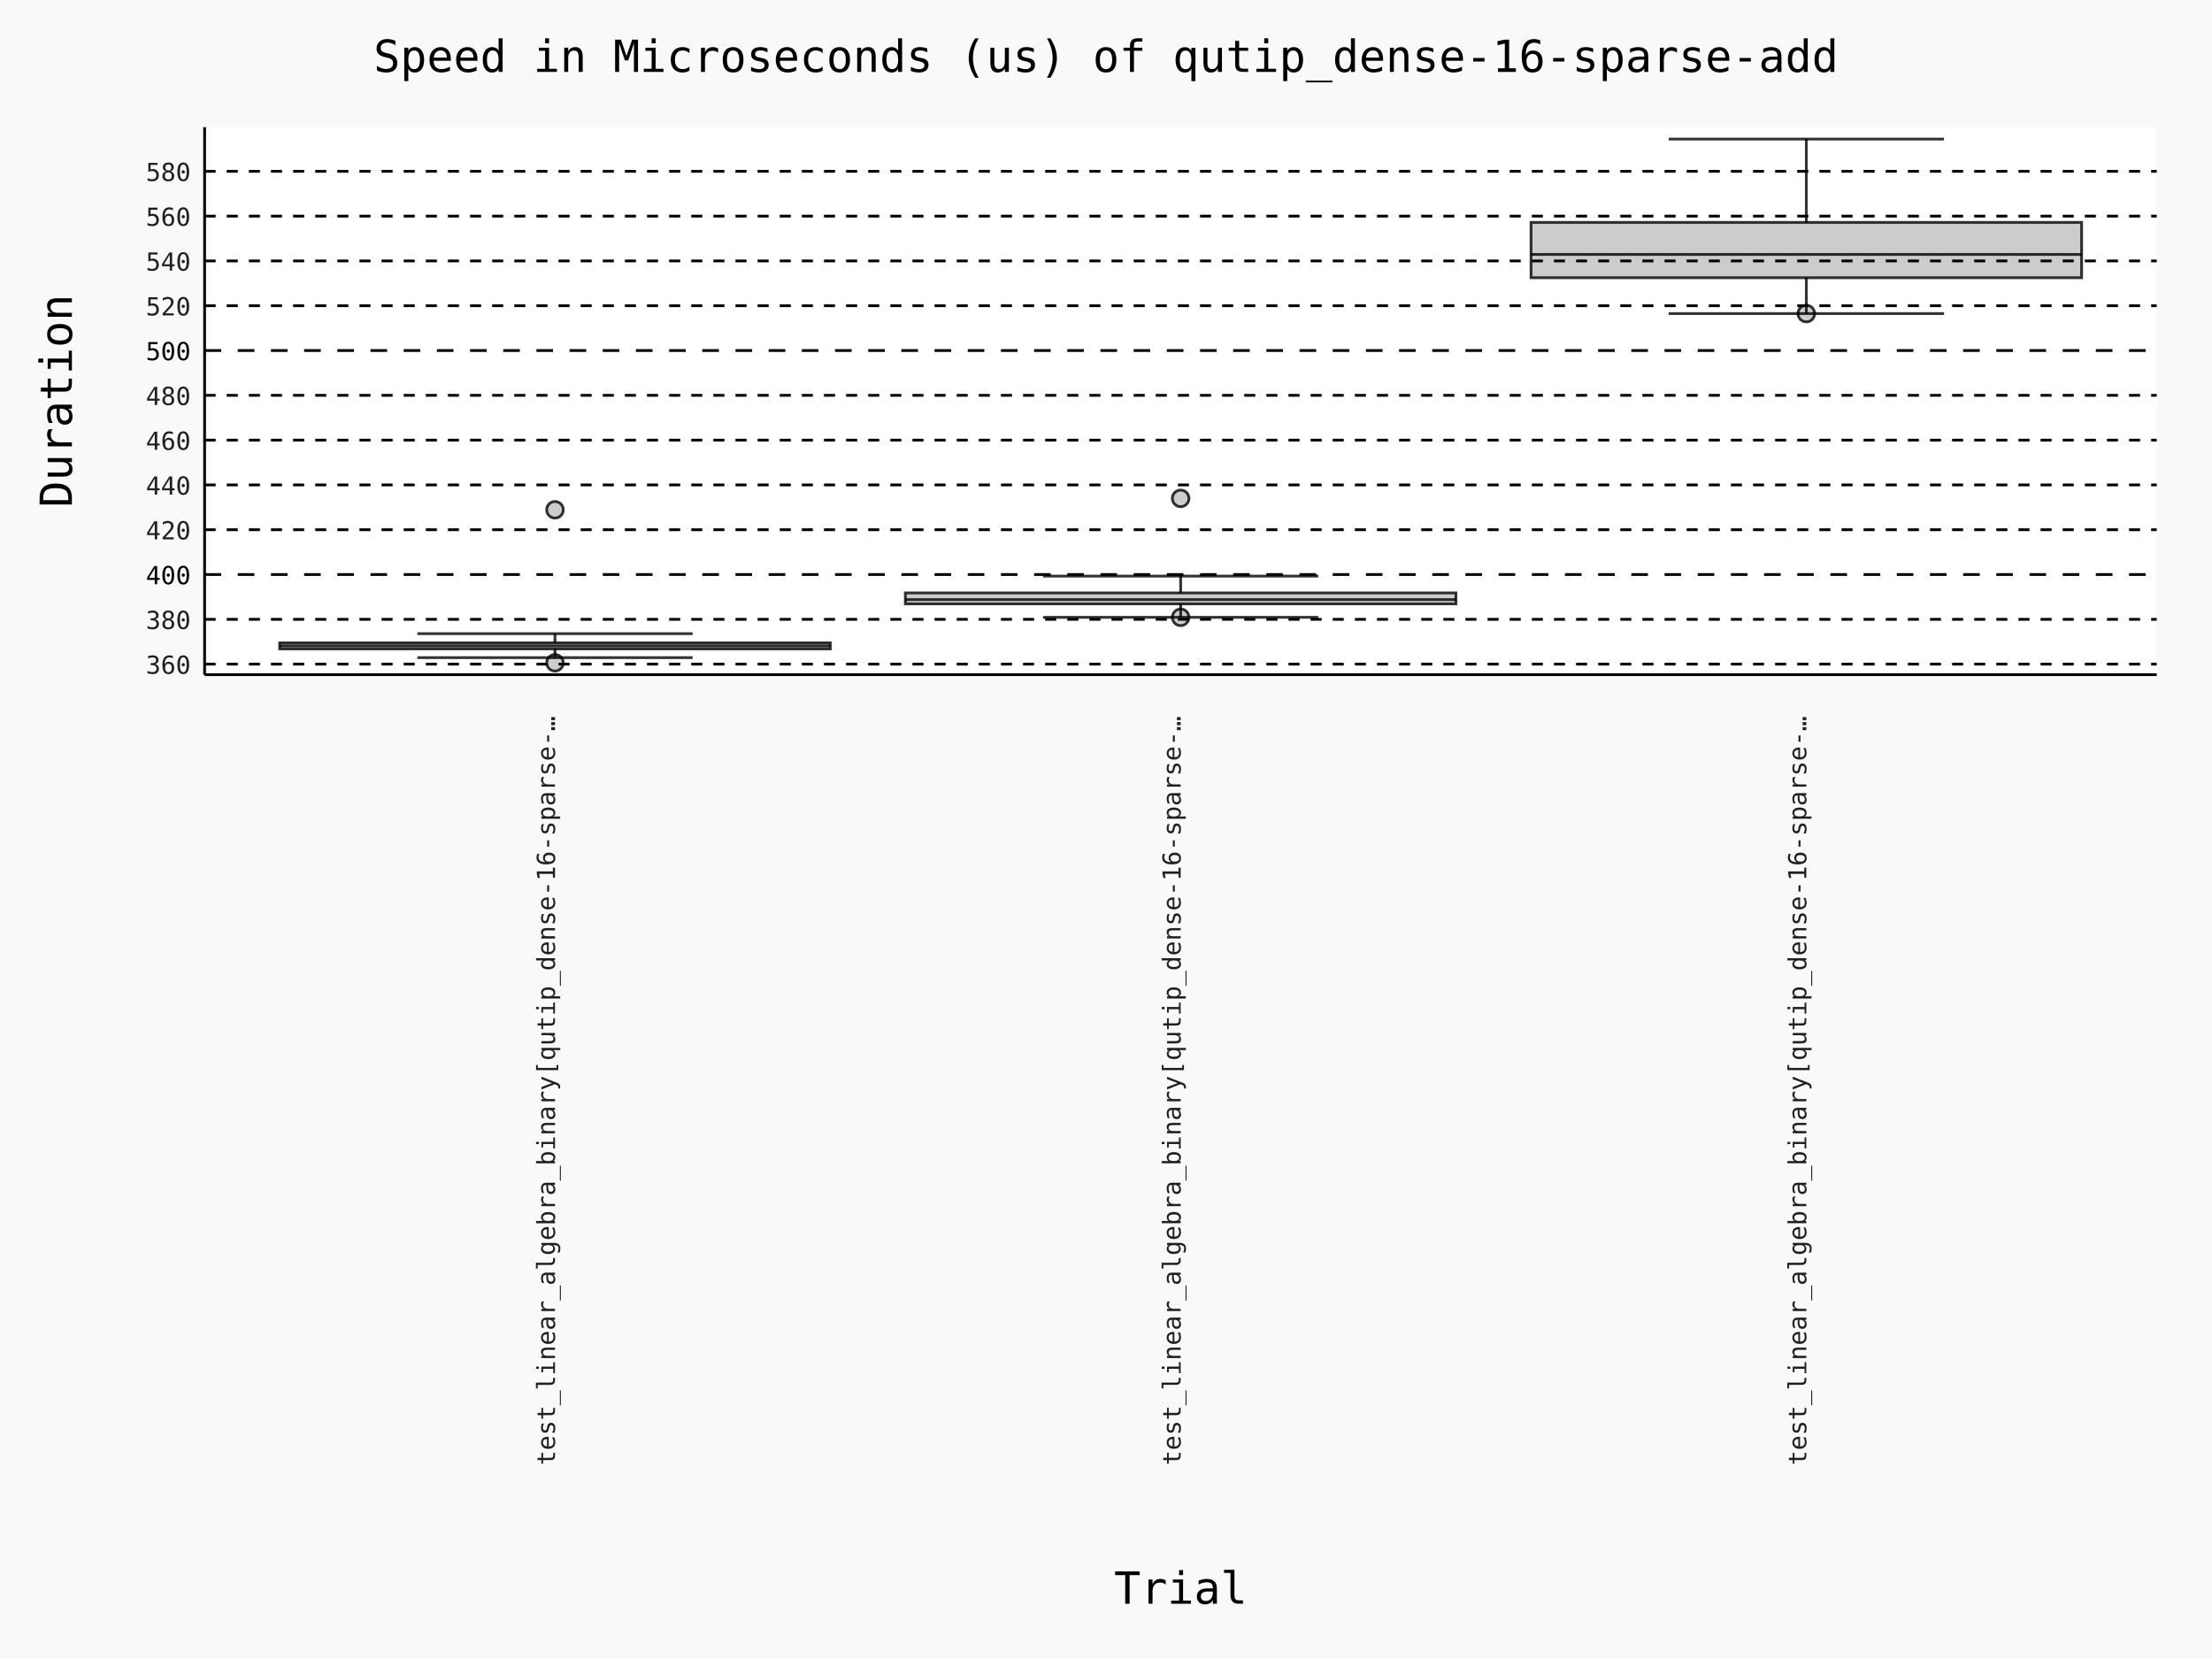
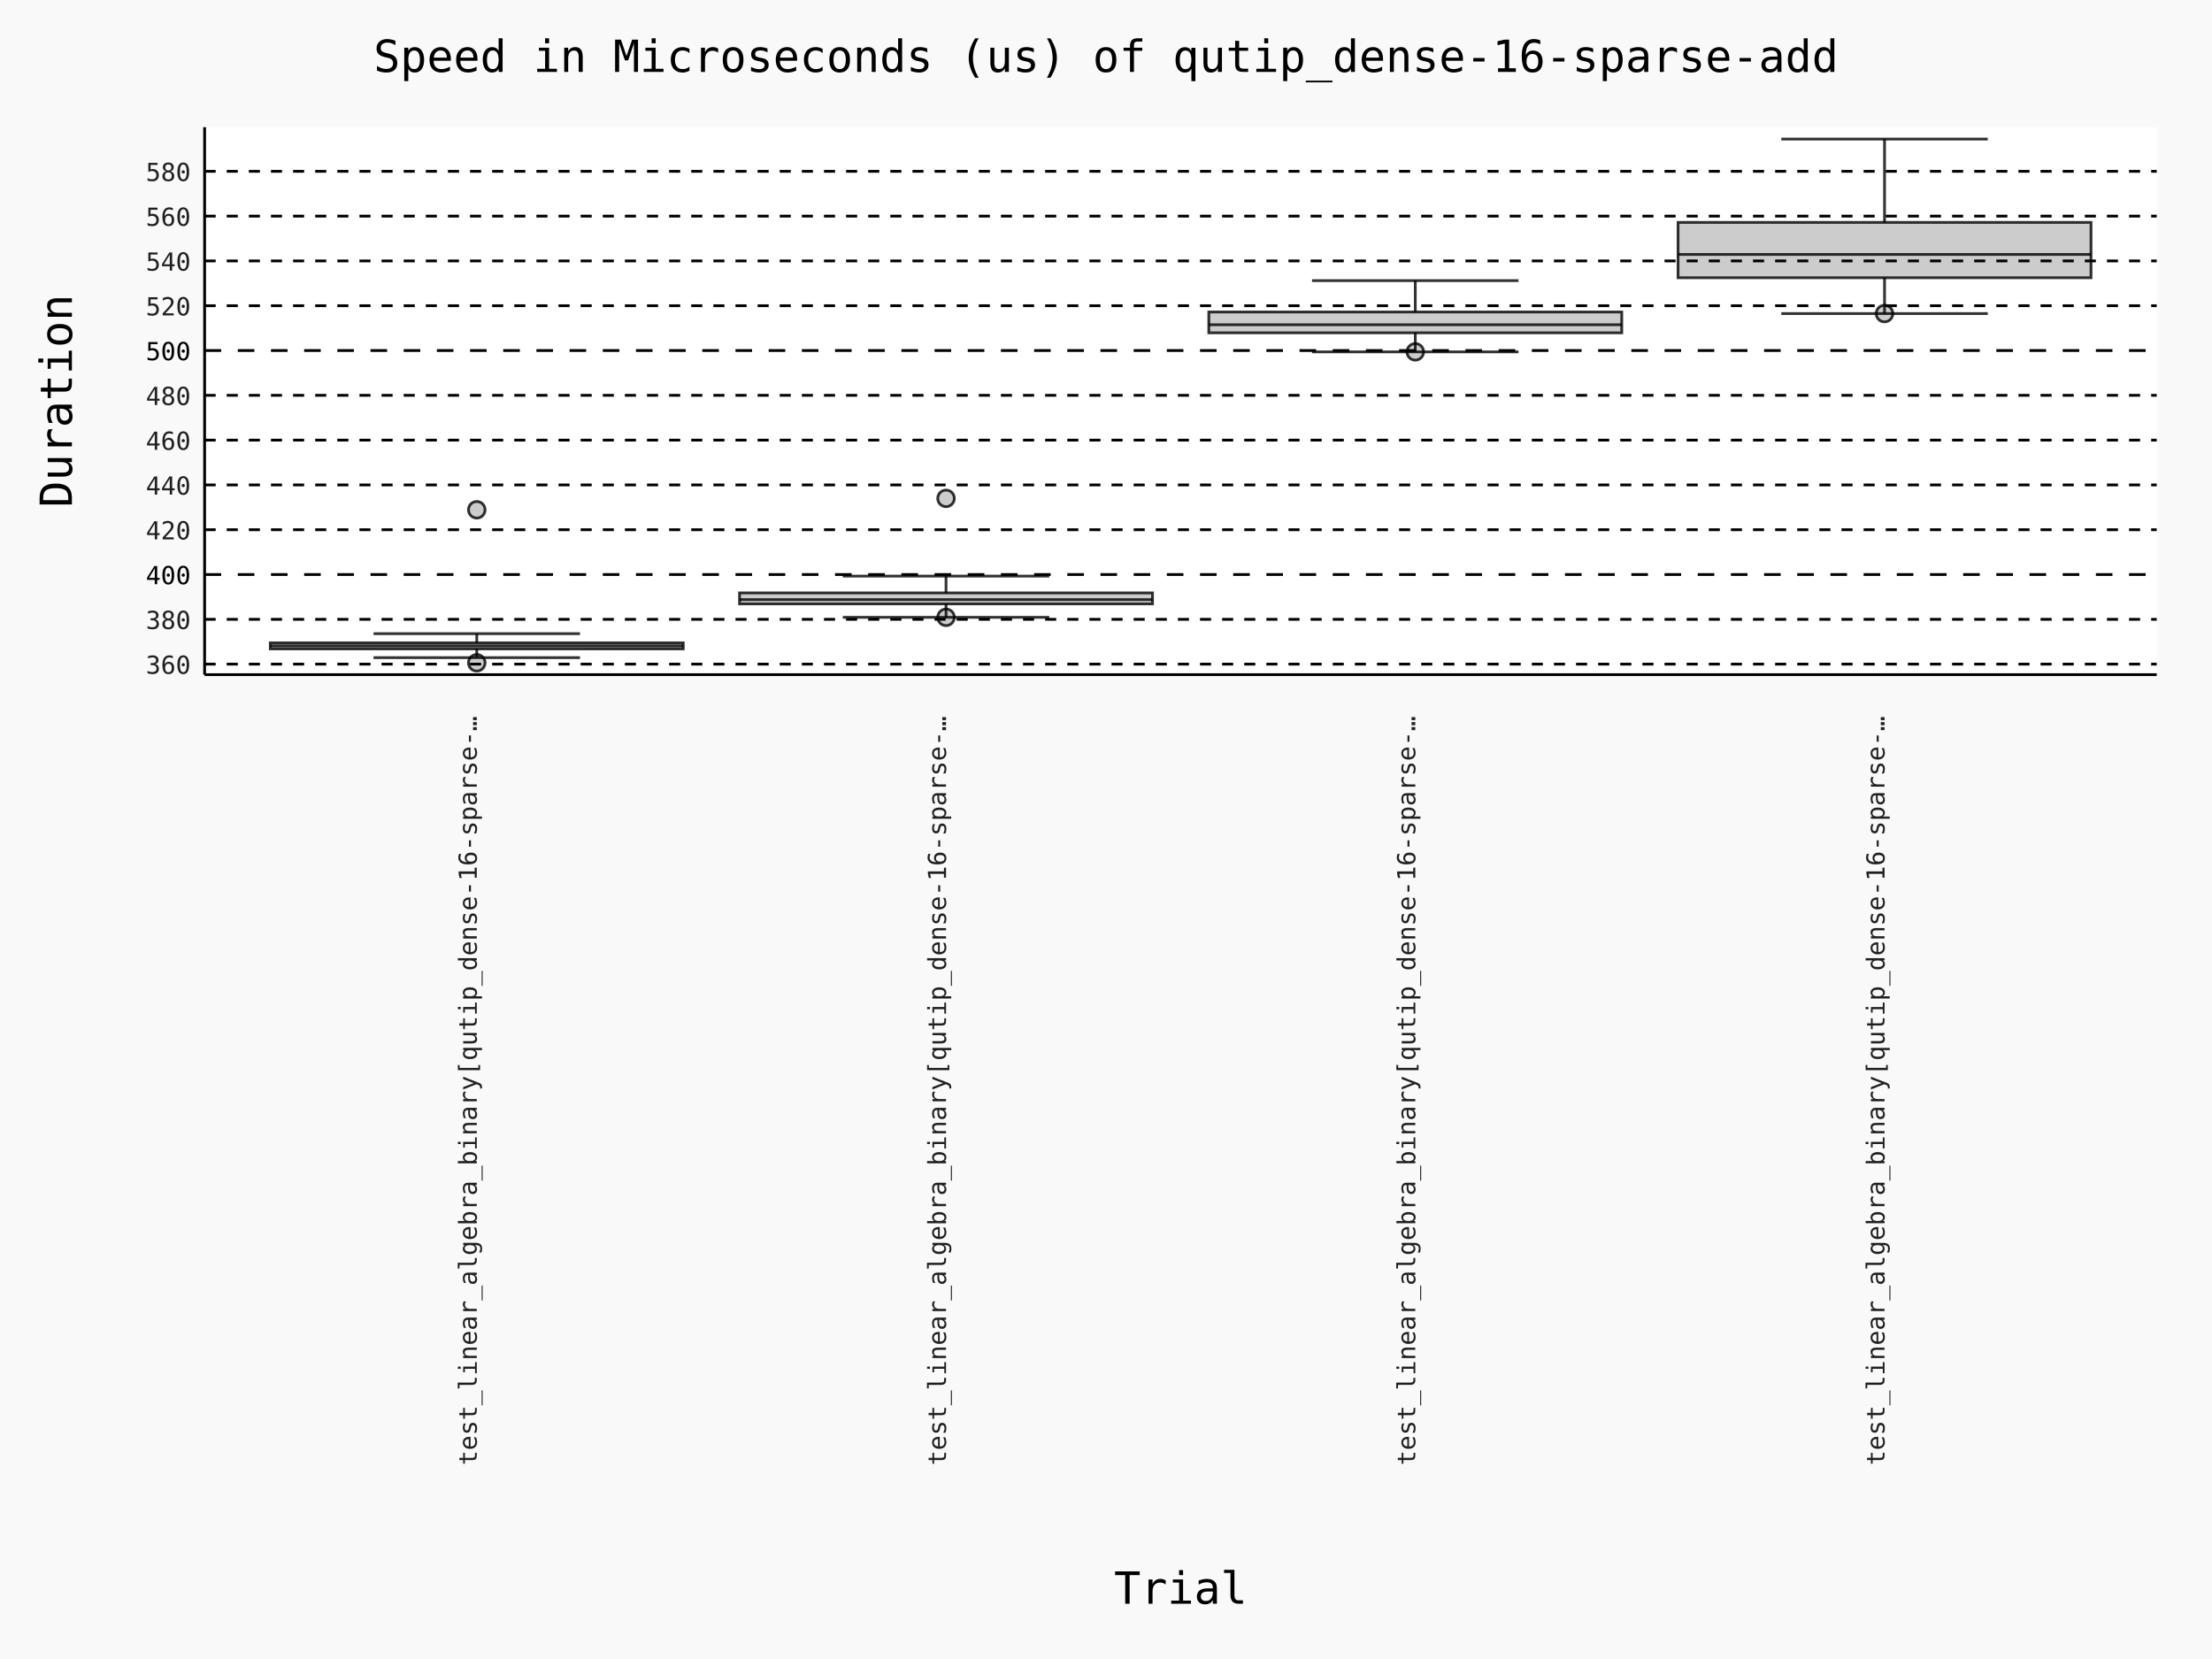
- <svg xmlns="http://www.w3.org/2000/svg" id="chart-92ea63c4-4182-4daa-8847-56160458f83b" class="pygal-chart" viewBox="0 0 800 600">
+ <svg xmlns="http://www.w3.org/2000/svg" id="chart-af96d9b4-e3d5-4922-b882-e3fe81b5bf4b" class="pygal-chart" viewBox="0 0 800 600">
  <defs>
-     <style type="text/css">#chart-92ea63c4-4182-4daa-8847-56160458f83b{-webkit-user-select:none;-webkit-font-smoothing:antialiased;font-family:Consolas,"Deja Vu Sans Mono","Bitstream Vera Sans Mono","Courier New",monospace}#chart-92ea63c4-4182-4daa-8847-56160458f83b .title{font-family:Consolas,"Deja Vu Sans Mono","Bitstream Vera Sans Mono","Courier New",monospace;font-size:16px}#chart-92ea63c4-4182-4daa-8847-56160458f83b .legends .legend text{font-family:Consolas,"Deja Vu Sans Mono","Bitstream Vera Sans Mono","Courier New",monospace;font-size:14px}#chart-92ea63c4-4182-4daa-8847-56160458f83b .axis text{font-family:Consolas,"Deja Vu Sans Mono","Bitstream Vera Sans Mono","Courier New",monospace;font-size:10px}#chart-92ea63c4-4182-4daa-8847-56160458f83b .axis text.major{font-family:Consolas,"Deja Vu Sans Mono","Bitstream Vera Sans Mono","Courier New",monospace;font-size:10px}#chart-92ea63c4-4182-4daa-8847-56160458f83b .text-overlay text.value{font-family:Consolas,"Deja Vu Sans Mono","Bitstream Vera Sans Mono","Courier New",monospace;font-size:16px}#chart-92ea63c4-4182-4daa-8847-56160458f83b .text-overlay text.label{font-family:Consolas,"Deja Vu Sans Mono","Bitstream Vera Sans Mono","Courier New",monospace;font-size:10px}#chart-92ea63c4-4182-4daa-8847-56160458f83b .tooltip{font-family:Consolas,"Deja Vu Sans Mono","Bitstream Vera Sans Mono","Courier New",monospace;font-size:14px}#chart-92ea63c4-4182-4daa-8847-56160458f83b text.no_data{font-family:Consolas,"Deja Vu Sans Mono","Bitstream Vera Sans Mono","Courier New",monospace;font-size:64px}
- #chart-92ea63c4-4182-4daa-8847-56160458f83b{background-color:rgba(249,249,249,1)}#chart-92ea63c4-4182-4daa-8847-56160458f83b path,#chart-92ea63c4-4182-4daa-8847-56160458f83b line,#chart-92ea63c4-4182-4daa-8847-56160458f83b rect,#chart-92ea63c4-4182-4daa-8847-56160458f83b circle{-webkit-transition:150ms;-moz-transition:150ms;transition:150ms}#chart-92ea63c4-4182-4daa-8847-56160458f83b .graph &gt; .background{fill:rgba(249,249,249,1)}#chart-92ea63c4-4182-4daa-8847-56160458f83b .plot &gt; .background{fill:rgba(255,255,255,1)}#chart-92ea63c4-4182-4daa-8847-56160458f83b .graph{fill:rgba(0,0,0,.87)}#chart-92ea63c4-4182-4daa-8847-56160458f83b text.no_data{fill:rgba(0,0,0,1)}#chart-92ea63c4-4182-4daa-8847-56160458f83b .title{fill:rgba(0,0,0,1)}#chart-92ea63c4-4182-4daa-8847-56160458f83b .legends .legend text{fill:rgba(0,0,0,.87)}#chart-92ea63c4-4182-4daa-8847-56160458f83b .legends .legend:hover text{fill:rgba(0,0,0,1)}#chart-92ea63c4-4182-4daa-8847-56160458f83b .axis .line{stroke:rgba(0,0,0,1)}#chart-92ea63c4-4182-4daa-8847-56160458f83b .axis .guide.line{stroke:rgba(0,0,0,.54)}#chart-92ea63c4-4182-4daa-8847-56160458f83b .axis .major.line{stroke:rgba(0,0,0,.87)}#chart-92ea63c4-4182-4daa-8847-56160458f83b .axis text.major{fill:rgba(0,0,0,1)}#chart-92ea63c4-4182-4daa-8847-56160458f83b .axis.y .guides:hover .guide.line,#chart-92ea63c4-4182-4daa-8847-56160458f83b .line-graph .axis.x .guides:hover .guide.line,#chart-92ea63c4-4182-4daa-8847-56160458f83b .stackedline-graph .axis.x .guides:hover .guide.line,#chart-92ea63c4-4182-4daa-8847-56160458f83b .xy-graph .axis.x .guides:hover .guide.line{stroke:rgba(0,0,0,1)}#chart-92ea63c4-4182-4daa-8847-56160458f83b .axis .guides:hover text{fill:rgba(0,0,0,1)}#chart-92ea63c4-4182-4daa-8847-56160458f83b .reactive{fill-opacity:.7;stroke-opacity:.8;stroke-width:1}#chart-92ea63c4-4182-4daa-8847-56160458f83b .ci{stroke:rgba(0,0,0,.87)}#chart-92ea63c4-4182-4daa-8847-56160458f83b .reactive.active,#chart-92ea63c4-4182-4daa-8847-56160458f83b .active .reactive{fill-opacity:.8;stroke-opacity:.9;stroke-width:4}#chart-92ea63c4-4182-4daa-8847-56160458f83b .ci .reactive.active{stroke-width:1.5}#chart-92ea63c4-4182-4daa-8847-56160458f83b .series text{fill:rgba(0,0,0,1)}#chart-92ea63c4-4182-4daa-8847-56160458f83b .tooltip rect{fill:rgba(255,255,255,1);stroke:rgba(0,0,0,1);-webkit-transition:opacity 150ms;-moz-transition:opacity 150ms;transition:opacity 150ms}#chart-92ea63c4-4182-4daa-8847-56160458f83b .tooltip .label{fill:rgba(0,0,0,.87)}#chart-92ea63c4-4182-4daa-8847-56160458f83b .tooltip .label{fill:rgba(0,0,0,.87)}#chart-92ea63c4-4182-4daa-8847-56160458f83b .tooltip .legend{font-size:.8em;fill:rgba(0,0,0,.54)}#chart-92ea63c4-4182-4daa-8847-56160458f83b .tooltip .x_label{font-size:.6em;fill:rgba(0,0,0,1)}#chart-92ea63c4-4182-4daa-8847-56160458f83b .tooltip .xlink{font-size:.5em;text-decoration:underline}#chart-92ea63c4-4182-4daa-8847-56160458f83b .tooltip .value{font-size:1.5em}#chart-92ea63c4-4182-4daa-8847-56160458f83b .bound{font-size:.5em}#chart-92ea63c4-4182-4daa-8847-56160458f83b .max-value{font-size:.75em;fill:rgba(0,0,0,.54)}#chart-92ea63c4-4182-4daa-8847-56160458f83b .map-element{fill:rgba(255,255,255,1);stroke:rgba(0,0,0,.54) !important}#chart-92ea63c4-4182-4daa-8847-56160458f83b .map-element .reactive{fill-opacity:inherit;stroke-opacity:inherit}#chart-92ea63c4-4182-4daa-8847-56160458f83b .color-0,#chart-92ea63c4-4182-4daa-8847-56160458f83b .color-0 a:visited{stroke:#000000;fill:#000000}#chart-92ea63c4-4182-4daa-8847-56160458f83b .color-1,#chart-92ea63c4-4182-4daa-8847-56160458f83b .color-1 a:visited{stroke:#000000;fill:#000000}#chart-92ea63c4-4182-4daa-8847-56160458f83b .color-2,#chart-92ea63c4-4182-4daa-8847-56160458f83b .color-2 a:visited{stroke:#000000;fill:#000000}#chart-92ea63c4-4182-4daa-8847-56160458f83b .text-overlay .color-0 text{fill:white}#chart-92ea63c4-4182-4daa-8847-56160458f83b .text-overlay .color-1 text{fill:white}#chart-92ea63c4-4182-4daa-8847-56160458f83b .text-overlay .color-2 text{fill:white}
- #chart-92ea63c4-4182-4daa-8847-56160458f83b text.no_data{text-anchor:middle}#chart-92ea63c4-4182-4daa-8847-56160458f83b .guide.line{fill:none}#chart-92ea63c4-4182-4daa-8847-56160458f83b .centered{text-anchor:middle}#chart-92ea63c4-4182-4daa-8847-56160458f83b .title{text-anchor:middle}#chart-92ea63c4-4182-4daa-8847-56160458f83b .legends .legend text{fill-opacity:1}#chart-92ea63c4-4182-4daa-8847-56160458f83b .axis.x text{text-anchor:middle}#chart-92ea63c4-4182-4daa-8847-56160458f83b .axis.x:not(.web) text[transform]{text-anchor:start}#chart-92ea63c4-4182-4daa-8847-56160458f83b .axis.x:not(.web) text[transform].backwards{text-anchor:end}#chart-92ea63c4-4182-4daa-8847-56160458f83b .axis.y text{text-anchor:end}#chart-92ea63c4-4182-4daa-8847-56160458f83b .axis.y text[transform].backwards{text-anchor:start}#chart-92ea63c4-4182-4daa-8847-56160458f83b .axis.y2 text{text-anchor:start}#chart-92ea63c4-4182-4daa-8847-56160458f83b .axis.y2 text[transform].backwards{text-anchor:end}#chart-92ea63c4-4182-4daa-8847-56160458f83b .axis .guide.line{stroke-dasharray:4,4;stroke:black}#chart-92ea63c4-4182-4daa-8847-56160458f83b .axis .major.guide.line{stroke-dasharray:6,6;stroke:black}#chart-92ea63c4-4182-4daa-8847-56160458f83b .horizontal .axis.y .guide.line,#chart-92ea63c4-4182-4daa-8847-56160458f83b .horizontal .axis.y2 .guide.line,#chart-92ea63c4-4182-4daa-8847-56160458f83b .vertical .axis.x .guide.line{opacity:0}#chart-92ea63c4-4182-4daa-8847-56160458f83b .horizontal .axis.always_show .guide.line,#chart-92ea63c4-4182-4daa-8847-56160458f83b .vertical .axis.always_show .guide.line{opacity:1 !important}#chart-92ea63c4-4182-4daa-8847-56160458f83b .axis.y .guides:hover .guide.line,#chart-92ea63c4-4182-4daa-8847-56160458f83b .axis.y2 .guides:hover .guide.line,#chart-92ea63c4-4182-4daa-8847-56160458f83b .axis.x .guides:hover .guide.line{opacity:1}#chart-92ea63c4-4182-4daa-8847-56160458f83b .axis .guides:hover text{opacity:1}#chart-92ea63c4-4182-4daa-8847-56160458f83b .nofill{fill:none}#chart-92ea63c4-4182-4daa-8847-56160458f83b .subtle-fill{fill-opacity:.2}#chart-92ea63c4-4182-4daa-8847-56160458f83b .dot{stroke-width:1px;fill-opacity:1;stroke-opacity:1}#chart-92ea63c4-4182-4daa-8847-56160458f83b .dot.active{stroke-width:5px}#chart-92ea63c4-4182-4daa-8847-56160458f83b .dot.negative{fill:transparent}#chart-92ea63c4-4182-4daa-8847-56160458f83b text,#chart-92ea63c4-4182-4daa-8847-56160458f83b tspan{stroke:none !important}#chart-92ea63c4-4182-4daa-8847-56160458f83b .series text.active{opacity:1}#chart-92ea63c4-4182-4daa-8847-56160458f83b .tooltip rect{fill-opacity:.95;stroke-width:.5}#chart-92ea63c4-4182-4daa-8847-56160458f83b .tooltip text{fill-opacity:1}#chart-92ea63c4-4182-4daa-8847-56160458f83b .showable{visibility:hidden}#chart-92ea63c4-4182-4daa-8847-56160458f83b .showable.shown{visibility:visible}#chart-92ea63c4-4182-4daa-8847-56160458f83b .gauge-background{fill:rgba(229,229,229,1);stroke:none}#chart-92ea63c4-4182-4daa-8847-56160458f83b .bg-lines{stroke:rgba(249,249,249,1);stroke-width:2px}
+     <style type="text/css">#chart-af96d9b4-e3d5-4922-b882-e3fe81b5bf4b{-webkit-user-select:none;-webkit-font-smoothing:antialiased;font-family:Consolas,"Deja Vu Sans Mono","Bitstream Vera Sans Mono","Courier New",monospace}#chart-af96d9b4-e3d5-4922-b882-e3fe81b5bf4b .title{font-family:Consolas,"Deja Vu Sans Mono","Bitstream Vera Sans Mono","Courier New",monospace;font-size:16px}#chart-af96d9b4-e3d5-4922-b882-e3fe81b5bf4b .legends .legend text{font-family:Consolas,"Deja Vu Sans Mono","Bitstream Vera Sans Mono","Courier New",monospace;font-size:14px}#chart-af96d9b4-e3d5-4922-b882-e3fe81b5bf4b .axis text{font-family:Consolas,"Deja Vu Sans Mono","Bitstream Vera Sans Mono","Courier New",monospace;font-size:10px}#chart-af96d9b4-e3d5-4922-b882-e3fe81b5bf4b .axis text.major{font-family:Consolas,"Deja Vu Sans Mono","Bitstream Vera Sans Mono","Courier New",monospace;font-size:10px}#chart-af96d9b4-e3d5-4922-b882-e3fe81b5bf4b .text-overlay text.value{font-family:Consolas,"Deja Vu Sans Mono","Bitstream Vera Sans Mono","Courier New",monospace;font-size:16px}#chart-af96d9b4-e3d5-4922-b882-e3fe81b5bf4b .text-overlay text.label{font-family:Consolas,"Deja Vu Sans Mono","Bitstream Vera Sans Mono","Courier New",monospace;font-size:10px}#chart-af96d9b4-e3d5-4922-b882-e3fe81b5bf4b .tooltip{font-family:Consolas,"Deja Vu Sans Mono","Bitstream Vera Sans Mono","Courier New",monospace;font-size:14px}#chart-af96d9b4-e3d5-4922-b882-e3fe81b5bf4b text.no_data{font-family:Consolas,"Deja Vu Sans Mono","Bitstream Vera Sans Mono","Courier New",monospace;font-size:64px}
+ #chart-af96d9b4-e3d5-4922-b882-e3fe81b5bf4b{background-color:rgba(249,249,249,1)}#chart-af96d9b4-e3d5-4922-b882-e3fe81b5bf4b path,#chart-af96d9b4-e3d5-4922-b882-e3fe81b5bf4b line,#chart-af96d9b4-e3d5-4922-b882-e3fe81b5bf4b rect,#chart-af96d9b4-e3d5-4922-b882-e3fe81b5bf4b circle{-webkit-transition:150ms;-moz-transition:150ms;transition:150ms}#chart-af96d9b4-e3d5-4922-b882-e3fe81b5bf4b .graph &gt; .background{fill:rgba(249,249,249,1)}#chart-af96d9b4-e3d5-4922-b882-e3fe81b5bf4b .plot &gt; .background{fill:rgba(255,255,255,1)}#chart-af96d9b4-e3d5-4922-b882-e3fe81b5bf4b .graph{fill:rgba(0,0,0,.87)}#chart-af96d9b4-e3d5-4922-b882-e3fe81b5bf4b text.no_data{fill:rgba(0,0,0,1)}#chart-af96d9b4-e3d5-4922-b882-e3fe81b5bf4b .title{fill:rgba(0,0,0,1)}#chart-af96d9b4-e3d5-4922-b882-e3fe81b5bf4b .legends .legend text{fill:rgba(0,0,0,.87)}#chart-af96d9b4-e3d5-4922-b882-e3fe81b5bf4b .legends .legend:hover text{fill:rgba(0,0,0,1)}#chart-af96d9b4-e3d5-4922-b882-e3fe81b5bf4b .axis .line{stroke:rgba(0,0,0,1)}#chart-af96d9b4-e3d5-4922-b882-e3fe81b5bf4b .axis .guide.line{stroke:rgba(0,0,0,.54)}#chart-af96d9b4-e3d5-4922-b882-e3fe81b5bf4b .axis .major.line{stroke:rgba(0,0,0,.87)}#chart-af96d9b4-e3d5-4922-b882-e3fe81b5bf4b .axis text.major{fill:rgba(0,0,0,1)}#chart-af96d9b4-e3d5-4922-b882-e3fe81b5bf4b .axis.y .guides:hover .guide.line,#chart-af96d9b4-e3d5-4922-b882-e3fe81b5bf4b .line-graph .axis.x .guides:hover .guide.line,#chart-af96d9b4-e3d5-4922-b882-e3fe81b5bf4b .stackedline-graph .axis.x .guides:hover .guide.line,#chart-af96d9b4-e3d5-4922-b882-e3fe81b5bf4b .xy-graph .axis.x .guides:hover .guide.line{stroke:rgba(0,0,0,1)}#chart-af96d9b4-e3d5-4922-b882-e3fe81b5bf4b .axis .guides:hover text{fill:rgba(0,0,0,1)}#chart-af96d9b4-e3d5-4922-b882-e3fe81b5bf4b .reactive{fill-opacity:.7;stroke-opacity:.8;stroke-width:1}#chart-af96d9b4-e3d5-4922-b882-e3fe81b5bf4b .ci{stroke:rgba(0,0,0,.87)}#chart-af96d9b4-e3d5-4922-b882-e3fe81b5bf4b .reactive.active,#chart-af96d9b4-e3d5-4922-b882-e3fe81b5bf4b .active .reactive{fill-opacity:.8;stroke-opacity:.9;stroke-width:4}#chart-af96d9b4-e3d5-4922-b882-e3fe81b5bf4b .ci .reactive.active{stroke-width:1.5}#chart-af96d9b4-e3d5-4922-b882-e3fe81b5bf4b .series text{fill:rgba(0,0,0,1)}#chart-af96d9b4-e3d5-4922-b882-e3fe81b5bf4b .tooltip rect{fill:rgba(255,255,255,1);stroke:rgba(0,0,0,1);-webkit-transition:opacity 150ms;-moz-transition:opacity 150ms;transition:opacity 150ms}#chart-af96d9b4-e3d5-4922-b882-e3fe81b5bf4b .tooltip .label{fill:rgba(0,0,0,.87)}#chart-af96d9b4-e3d5-4922-b882-e3fe81b5bf4b .tooltip .label{fill:rgba(0,0,0,.87)}#chart-af96d9b4-e3d5-4922-b882-e3fe81b5bf4b .tooltip .legend{font-size:.8em;fill:rgba(0,0,0,.54)}#chart-af96d9b4-e3d5-4922-b882-e3fe81b5bf4b .tooltip .x_label{font-size:.6em;fill:rgba(0,0,0,1)}#chart-af96d9b4-e3d5-4922-b882-e3fe81b5bf4b .tooltip .xlink{font-size:.5em;text-decoration:underline}#chart-af96d9b4-e3d5-4922-b882-e3fe81b5bf4b .tooltip .value{font-size:1.5em}#chart-af96d9b4-e3d5-4922-b882-e3fe81b5bf4b .bound{font-size:.5em}#chart-af96d9b4-e3d5-4922-b882-e3fe81b5bf4b .max-value{font-size:.75em;fill:rgba(0,0,0,.54)}#chart-af96d9b4-e3d5-4922-b882-e3fe81b5bf4b .map-element{fill:rgba(255,255,255,1);stroke:rgba(0,0,0,.54) !important}#chart-af96d9b4-e3d5-4922-b882-e3fe81b5bf4b .map-element .reactive{fill-opacity:inherit;stroke-opacity:inherit}#chart-af96d9b4-e3d5-4922-b882-e3fe81b5bf4b .color-0,#chart-af96d9b4-e3d5-4922-b882-e3fe81b5bf4b .color-0 a:visited{stroke:#000000;fill:#000000}#chart-af96d9b4-e3d5-4922-b882-e3fe81b5bf4b .color-1,#chart-af96d9b4-e3d5-4922-b882-e3fe81b5bf4b .color-1 a:visited{stroke:#000000;fill:#000000}#chart-af96d9b4-e3d5-4922-b882-e3fe81b5bf4b .color-2,#chart-af96d9b4-e3d5-4922-b882-e3fe81b5bf4b .color-2 a:visited{stroke:#000000;fill:#000000}#chart-af96d9b4-e3d5-4922-b882-e3fe81b5bf4b .color-3,#chart-af96d9b4-e3d5-4922-b882-e3fe81b5bf4b .color-3 a:visited{stroke:#000000;fill:#000000}#chart-af96d9b4-e3d5-4922-b882-e3fe81b5bf4b .text-overlay .color-0 text{fill:white}#chart-af96d9b4-e3d5-4922-b882-e3fe81b5bf4b .text-overlay .color-1 text{fill:white}#chart-af96d9b4-e3d5-4922-b882-e3fe81b5bf4b .text-overlay .color-2 text{fill:white}#chart-af96d9b4-e3d5-4922-b882-e3fe81b5bf4b .text-overlay .color-3 text{fill:white}
+ #chart-af96d9b4-e3d5-4922-b882-e3fe81b5bf4b text.no_data{text-anchor:middle}#chart-af96d9b4-e3d5-4922-b882-e3fe81b5bf4b .guide.line{fill:none}#chart-af96d9b4-e3d5-4922-b882-e3fe81b5bf4b .centered{text-anchor:middle}#chart-af96d9b4-e3d5-4922-b882-e3fe81b5bf4b .title{text-anchor:middle}#chart-af96d9b4-e3d5-4922-b882-e3fe81b5bf4b .legends .legend text{fill-opacity:1}#chart-af96d9b4-e3d5-4922-b882-e3fe81b5bf4b .axis.x text{text-anchor:middle}#chart-af96d9b4-e3d5-4922-b882-e3fe81b5bf4b .axis.x:not(.web) text[transform]{text-anchor:start}#chart-af96d9b4-e3d5-4922-b882-e3fe81b5bf4b .axis.x:not(.web) text[transform].backwards{text-anchor:end}#chart-af96d9b4-e3d5-4922-b882-e3fe81b5bf4b .axis.y text{text-anchor:end}#chart-af96d9b4-e3d5-4922-b882-e3fe81b5bf4b .axis.y text[transform].backwards{text-anchor:start}#chart-af96d9b4-e3d5-4922-b882-e3fe81b5bf4b .axis.y2 text{text-anchor:start}#chart-af96d9b4-e3d5-4922-b882-e3fe81b5bf4b .axis.y2 text[transform].backwards{text-anchor:end}#chart-af96d9b4-e3d5-4922-b882-e3fe81b5bf4b .axis .guide.line{stroke-dasharray:4,4;stroke:black}#chart-af96d9b4-e3d5-4922-b882-e3fe81b5bf4b .axis .major.guide.line{stroke-dasharray:6,6;stroke:black}#chart-af96d9b4-e3d5-4922-b882-e3fe81b5bf4b .horizontal .axis.y .guide.line,#chart-af96d9b4-e3d5-4922-b882-e3fe81b5bf4b .horizontal .axis.y2 .guide.line,#chart-af96d9b4-e3d5-4922-b882-e3fe81b5bf4b .vertical .axis.x .guide.line{opacity:0}#chart-af96d9b4-e3d5-4922-b882-e3fe81b5bf4b .horizontal .axis.always_show .guide.line,#chart-af96d9b4-e3d5-4922-b882-e3fe81b5bf4b .vertical .axis.always_show .guide.line{opacity:1 !important}#chart-af96d9b4-e3d5-4922-b882-e3fe81b5bf4b .axis.y .guides:hover .guide.line,#chart-af96d9b4-e3d5-4922-b882-e3fe81b5bf4b .axis.y2 .guides:hover .guide.line,#chart-af96d9b4-e3d5-4922-b882-e3fe81b5bf4b .axis.x .guides:hover .guide.line{opacity:1}#chart-af96d9b4-e3d5-4922-b882-e3fe81b5bf4b .axis .guides:hover text{opacity:1}#chart-af96d9b4-e3d5-4922-b882-e3fe81b5bf4b .nofill{fill:none}#chart-af96d9b4-e3d5-4922-b882-e3fe81b5bf4b .subtle-fill{fill-opacity:.2}#chart-af96d9b4-e3d5-4922-b882-e3fe81b5bf4b .dot{stroke-width:1px;fill-opacity:1;stroke-opacity:1}#chart-af96d9b4-e3d5-4922-b882-e3fe81b5bf4b .dot.active{stroke-width:5px}#chart-af96d9b4-e3d5-4922-b882-e3fe81b5bf4b .dot.negative{fill:transparent}#chart-af96d9b4-e3d5-4922-b882-e3fe81b5bf4b text,#chart-af96d9b4-e3d5-4922-b882-e3fe81b5bf4b tspan{stroke:none !important}#chart-af96d9b4-e3d5-4922-b882-e3fe81b5bf4b .series text.active{opacity:1}#chart-af96d9b4-e3d5-4922-b882-e3fe81b5bf4b .tooltip rect{fill-opacity:.95;stroke-width:.5}#chart-af96d9b4-e3d5-4922-b882-e3fe81b5bf4b .tooltip text{fill-opacity:1}#chart-af96d9b4-e3d5-4922-b882-e3fe81b5bf4b .showable{visibility:hidden}#chart-af96d9b4-e3d5-4922-b882-e3fe81b5bf4b .showable.shown{visibility:visible}#chart-af96d9b4-e3d5-4922-b882-e3fe81b5bf4b .gauge-background{fill:rgba(229,229,229,1);stroke:none}#chart-af96d9b4-e3d5-4922-b882-e3fe81b5bf4b .bg-lines{stroke:rgba(249,249,249,1);stroke-width:2px}
.tooltip .value{font-size:1em !important}.axis text{font-size:9px !important}</style>
  </defs>
  <g class="graph custombox-graph vertical">
    <rect x="0" y="0" width="800" height="600" class="background" />
    <g transform="translate(74, 46)" class="plot">
      <rect x="0" y="0" width="706.0" height="198.0" class="background" />
      <g class="axis y always_show">
        <path d="M0 198 h706" class="line" />
        <g class="guides">
          <path d="M0 194.192 h706" class="guide line" />
          <text x="-5" y="197.692" class="">360</text>
        </g>
        <g class="guides">
          <path d="M0 177.989 h706" class="guide line" />
          <text x="-5" y="181.489" class="">380</text>
        </g>
        <g class="guides">
          <path d="M0 161.786 h706" class="major guide line" />
          <text x="-5" y="165.286" class="major">400</text>
        </g>
        <g class="guides">
          <path d="M0 145.583 h706" class="guide line" />
          <text x="-5" y="149.083" class="">420</text>
        </g>
        <g class="guides">
          <path d="M0 129.381 h706" class="guide line" />
          <text x="-5" y="132.881" class="">440</text>
        </g>
        <g class="guides">
          <path d="M0 113.178 h706" class="guide line" />
          <text x="-5" y="116.678" class="">460</text>
        </g>
        <g class="guides">
          <path d="M0 96.975 h706" class="guide line" />
          <text x="-5" y="100.475" class="">480</text>
        </g>
        <g class="guides">
          <path d="M0 80.772 h706" class="major guide line" />
          <text x="-5" y="84.272" class="major">500</text>
        </g>
        <g class="guides">
          <path d="M0 64.569 h706" class="guide line" />
          <text x="-5" y="68.069" class="">520</text>
        </g>
        <g class="guides">
          <path d="M0 48.366 h706" class="guide line" />
          <text x="-5" y="51.866" class="">540</text>
        </g>
        <g class="guides">
          <path d="M0 32.163 h706" class="guide line" />
          <text x="-5" y="35.663" class="">560</text>
        </g>
        <g class="guides">
          <path d="M0 15.96 h706" class="guide line" />
          <text x="-5" y="19.46" class="">580</text>
        </g>
      </g>
      <g class="axis x">
        <path d="M0 0 v198" class="line" />
        <g class="guides">
-           <path d="M126.718 0 v198" class="guide line" />
-           <text x="126.718" y="213.0" class="backwards" transform="rotate(270 126.7179 213)">test_linear_algebra_binary[qutip_dense-16-sparse-…</text>
+           <path d="M98.433 0 v198" class="guide line" />
+           <text x="98.433" y="213.0" class="backwards" transform="rotate(270 98.43269 213)">test_linear_algebra_binary[qutip_dense-16-sparse-…</text>
        </g>
        <g class="guides">
-           <path d="M353 0 v198" class="guide line" />
-           <text x="353.0" y="213.0" class="backwards" transform="rotate(270 353 213)">test_linear_algebra_binary[qutip_dense-16-sparse-…</text>
+           <path d="M268.144 0 v198" class="guide line" />
+           <text x="268.144" y="213.0" class="backwards" transform="rotate(270 268.1442 213)">test_linear_algebra_binary[qutip_dense-16-sparse-…</text>
        </g>
        <g class="guides">
-           <path d="M579.282 0 v198" class="guide line" />
-           <text x="579.282" y="213.0" class="backwards" transform="rotate(270 579.2821 213)">test_linear_algebra_binary[qutip_dense-16-sparse-…</text>
+           <path d="M437.856 0 v198" class="guide line" />
+           <text x="437.856" y="213.0" class="backwards" transform="rotate(270 437.8558 213)">test_linear_algebra_binary[qutip_dense-16-sparse-…</text>
+         </g>
+         <g class="guides">
+           <path d="M607.567 0 v198" class="guide line" />
+           <text x="607.567" y="213.0" class="backwards" transform="rotate(270 607.5673 213)">test_linear_algebra_binary[qutip_dense-16-sparse-…</text>
        </g>
      </g>
      <g class="series serie-0 color-0">
        <g class="boxes">
          <g class="box">
-             <path stroke-width="3" d="M76.936 191.842 L176.5 191.842" class="reactive tooltip-trigger" />
-             <path stroke-width="3" d="M27.154 187.588 L226.282 187.588" class="reactive tooltip-trigger" />
-             <path stroke-width="3" d="M76.936 183.173 L176.5 183.173" class="reactive tooltip-trigger" />
-             <path stroke-width="2" d="M126.718 191.842 L126.718 188.682" class="reactive tooltip-trigger" />
-             <path stroke-width="2" d="M126.718 183.173 L126.718 186.494" class="reactive tooltip-trigger" />
-             <rect x="27.154" y="186.494" height="2.187" width="199.128" class="subtle-fill reactive tooltip-trigger" />
-             <circle cx="126.718" cy="193.705" r="3" class="subtle-fill reactive tooltip-trigger" />
-             <circle cx="126.718" cy="138.372" r="3" class="subtle-fill reactive tooltip-trigger" />
+             <path stroke-width="3" d="M61.096 191.842 L135.769 191.842" class="reactive tooltip-trigger" />
+             <path stroke-width="3" d="M23.76 187.588 L173.106 187.588" class="reactive tooltip-trigger" />
+             <path stroke-width="3" d="M61.096 183.173 L135.769 183.173" class="reactive tooltip-trigger" />
+             <path stroke-width="2" d="M98.433 191.842 L98.433 188.682" class="reactive tooltip-trigger" />
+             <path stroke-width="2" d="M98.433 183.173 L98.433 186.494" class="reactive tooltip-trigger" />
+             <rect x="23.76" y="186.494" height="2.187" width="149.346" class="subtle-fill reactive tooltip-trigger" />
+             <circle cx="98.433" cy="193.705" r="3" class="subtle-fill reactive tooltip-trigger" />
+             <circle cx="98.433" cy="138.372" r="3" class="subtle-fill reactive tooltip-trigger" />
          </g>
        </g>
      </g>
      <g class="series serie-1 color-1">
        <g class="boxes">
          <g class="box">
-             <path stroke-width="3" d="M303.218 177.263 L402.782 177.263" class="reactive tooltip-trigger" />
-             <path stroke-width="3" d="M253.436 170.863 L452.564 170.863" class="reactive tooltip-trigger" />
-             <path stroke-width="3" d="M303.218 162.357 L402.782 162.357" class="reactive tooltip-trigger" />
-             <path stroke-width="2" d="M353 177.263 L353 172.402" class="reactive tooltip-trigger" />
-             <path stroke-width="2" d="M353 162.357 L353 168.433" class="reactive tooltip-trigger" />
-             <rect x="253.436" y="168.433" height="3.969" width="199.128" class="subtle-fill reactive tooltip-trigger" />
-             <circle cx="353" cy="177.263" r="3" class="subtle-fill reactive tooltip-trigger" />
-             <circle cx="353" cy="134.245" r="3" class="subtle-fill reactive tooltip-trigger" />
+             <path stroke-width="3" d="M230.808 177.263 L305.481 177.263" class="reactive tooltip-trigger" />
+             <path stroke-width="3" d="M193.471 170.863 L342.817 170.863" class="reactive tooltip-trigger" />
+             <path stroke-width="3" d="M230.808 162.357 L305.481 162.357" class="reactive tooltip-trigger" />
+             <path stroke-width="2" d="M268.144 177.263 L268.144 172.402" class="reactive tooltip-trigger" />
+             <path stroke-width="2" d="M268.144 162.357 L268.144 168.433" class="reactive tooltip-trigger" />
+             <rect x="193.471" y="168.433" height="3.969" width="149.346" class="subtle-fill reactive tooltip-trigger" />
+             <circle cx="268.144" cy="177.263" r="3" class="subtle-fill reactive tooltip-trigger" />
+             <circle cx="268.144" cy="134.245" r="3" class="subtle-fill reactive tooltip-trigger" />
          </g>
        </g>
      </g>
      <g class="series serie-2 color-2">
        <g class="boxes">
          <g class="box">
-             <path stroke-width="3" d="M529.5 67.407 L629.064 67.407" class="reactive tooltip-trigger" />
-             <path stroke-width="3" d="M479.718 46.02 L678.846 46.02" class="reactive tooltip-trigger" />
-             <path stroke-width="3" d="M529.5 4.296 L629.064 4.296" class="reactive tooltip-trigger" />
-             <path stroke-width="2" d="M579.282 67.407 L579.282 54.444" class="reactive tooltip-trigger" />
-             <path stroke-width="2" d="M579.282 4.296 L579.282 34.434" class="reactive tooltip-trigger" />
-             <rect x="479.718" y="34.434" height="20.011" width="199.128" class="subtle-fill reactive tooltip-trigger" />
-             <circle cx="579.282" cy="67.407" r="3" class="subtle-fill reactive tooltip-trigger" />
-             <circle cx="579.282" cy="-3284.233" r="3" class="subtle-fill reactive tooltip-trigger" />
+             <path stroke-width="3" d="M400.519 81.255 L475.192 81.255" class="reactive tooltip-trigger" />
+             <path stroke-width="3" d="M363.183 71.453 L512.529 71.453" class="reactive tooltip-trigger" />
+             <path stroke-width="3" d="M400.519 55.493 L475.192 55.493" class="reactive tooltip-trigger" />
+             <path stroke-width="2" d="M437.856 81.255 L437.856 74.369" class="reactive tooltip-trigger" />
+             <path stroke-width="2" d="M437.856 55.493 L437.856 66.835" class="reactive tooltip-trigger" />
+             <rect x="363.183" y="66.835" height="7.534" width="149.346" class="subtle-fill reactive tooltip-trigger" />
+             <circle cx="437.856" cy="81.255" r="3" class="subtle-fill reactive tooltip-trigger" />
+             <circle cx="437.856" cy="-1181.285" r="3" class="subtle-fill reactive tooltip-trigger" />
+           </g>
+         </g>
+       </g>
+       <g class="series serie-3 color-3">
+         <g class="boxes">
+           <g class="box">
+             <path stroke-width="3" d="M570.231 67.407 L644.904 67.407" class="reactive tooltip-trigger" />
+             <path stroke-width="3" d="M532.894 46.02 L682.24 46.02" class="reactive tooltip-trigger" />
+             <path stroke-width="3" d="M570.231 4.296 L644.904 4.296" class="reactive tooltip-trigger" />
+             <path stroke-width="2" d="M607.567 67.407 L607.567 54.444" class="reactive tooltip-trigger" />
+             <path stroke-width="2" d="M607.567 4.296 L607.567 34.434" class="reactive tooltip-trigger" />
+             <rect x="532.894" y="34.434" height="20.011" width="149.346" class="subtle-fill reactive tooltip-trigger" />
+             <circle cx="607.567" cy="67.407" r="3" class="subtle-fill reactive tooltip-trigger" />
+             <circle cx="607.567" cy="-3284.233" r="3" class="subtle-fill reactive tooltip-trigger" />
          </g>
        </g>
      </g>
    </g>
    <g class="titles">
      <text x="400.0" y="26" class="title plot_title">Speed in Microseconds (us) of qutip_dense-16-sparse-add</text>
      <text x="427.0" y="580.0" class="title">Trial</text>
      <text x="0" y="171.0" class="title" transform="rotate(-90 0 145)">Duration</text>
    </g>
    <g transform="translate(74, 46)" class="plot overlay">
      <g class="series serie-0 color-0" />
      <g class="series serie-1 color-1" />
      <g class="series serie-2 color-2" />
+       <g class="series serie-3 color-3" />
    </g>
    <g transform="translate(74, 46)" class="plot text-overlay">
      <g class="series serie-0 color-0" />
      <g class="series serie-1 color-1" />
      <g class="series serie-2 color-2" />
+       <g class="series serie-3 color-3" />
    </g>
    <g transform="translate(74, 46)" class="plot tooltip-overlay">
      <g transform="translate(0 0)" style="opacity: 0" class="tooltip">
        <rect rx="0" ry="0" width="0" height="0" class="tooltip-box" />
        <g class="text" />
      </g>
    </g>
  </g>
</svg>
